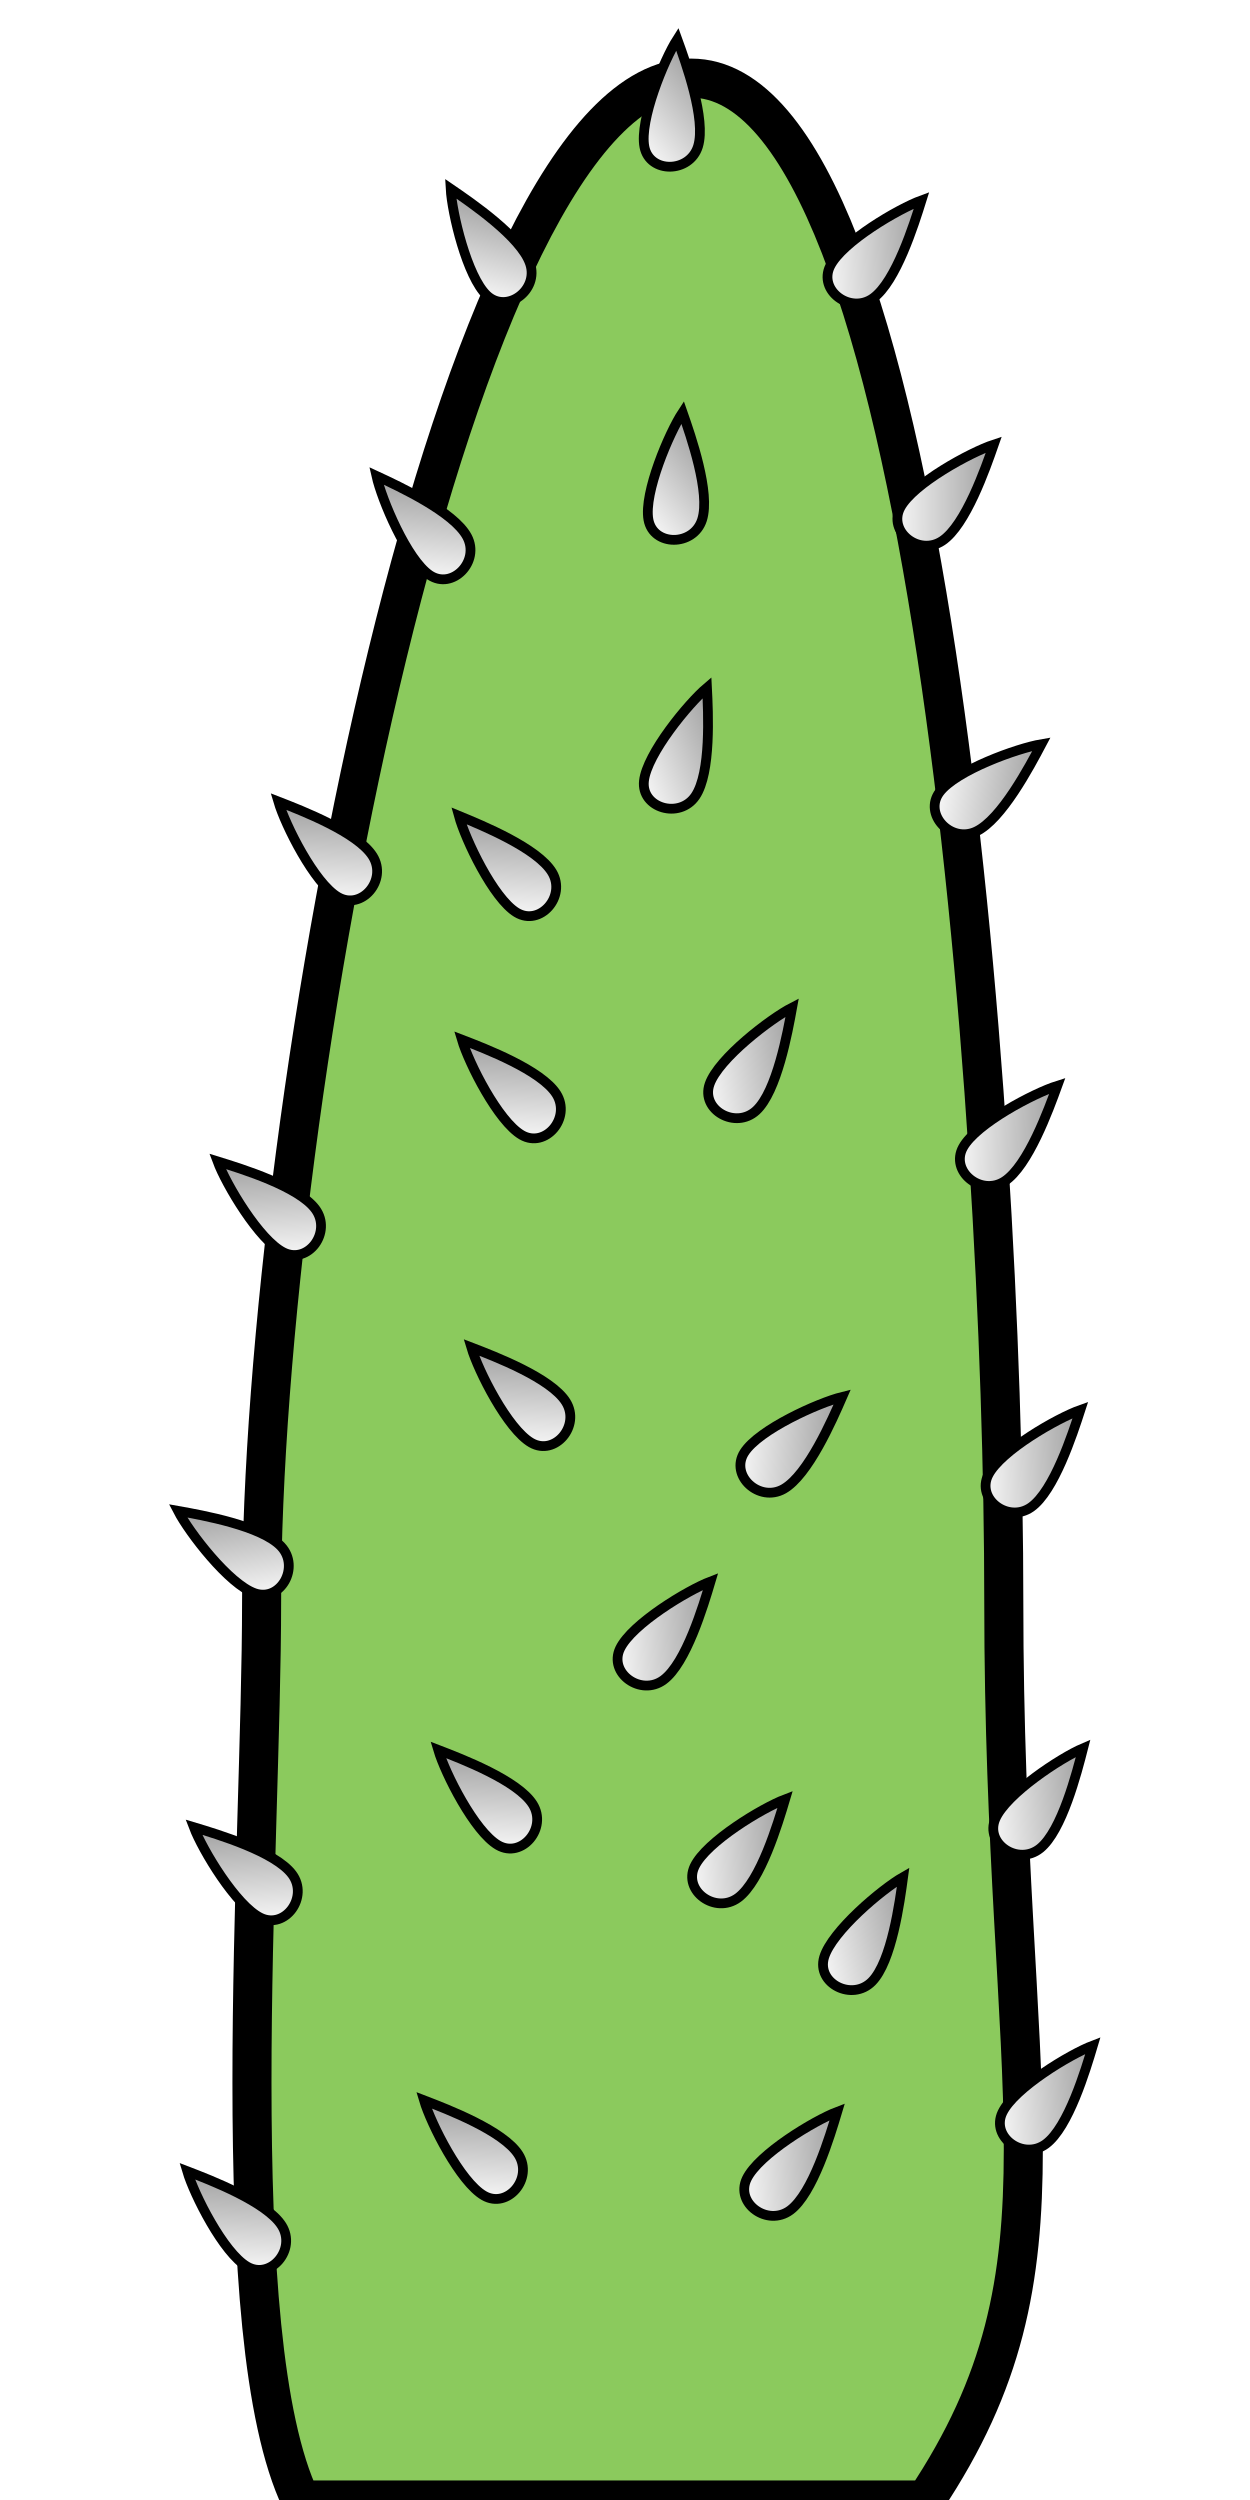
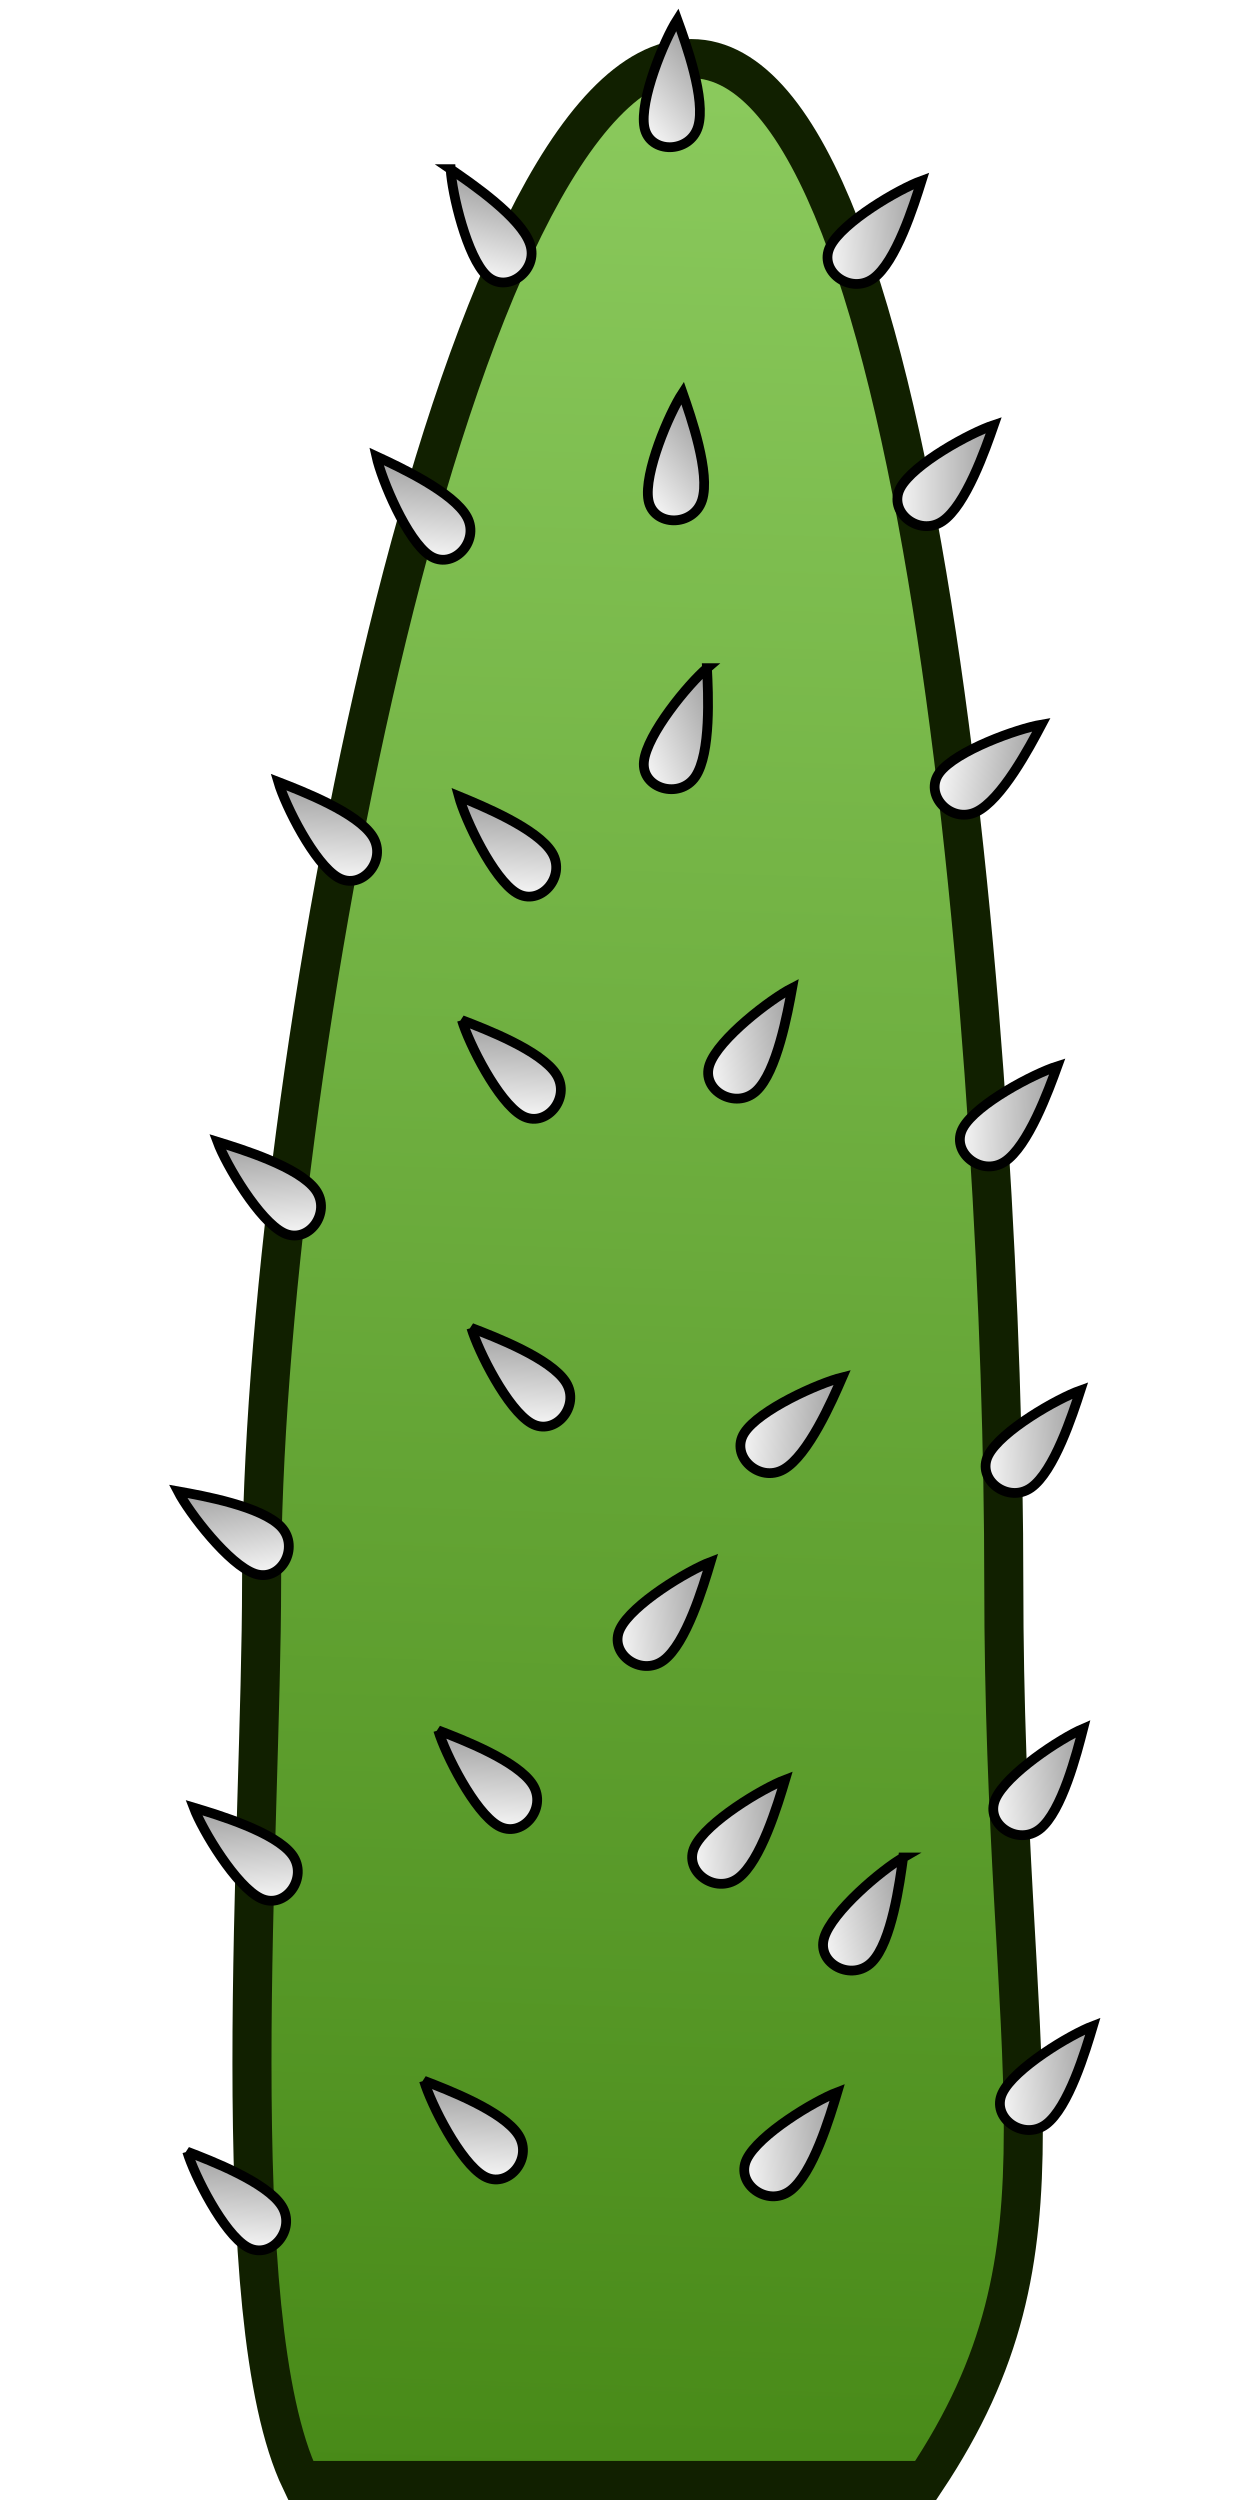
<svg xmlns="http://www.w3.org/2000/svg" xmlns:xlink="http://www.w3.org/1999/xlink" width="32" height="64" id="svg2" version="1.0">
  <defs id="defs4">
+     <linearGradient id="linearGradient4195">
+       <stop style="stop-color:#8bca5d;stop-opacity:1;" offset="0" id="stop4197" />
+       <stop style="stop-color:#488a18;stop-opacity:1" offset="1" id="stop4199" />
+     </linearGradient>
    <linearGradient id="linearGradient6376">
      <stop style="stop-color:white;stop-opacity:1;" offset="0" id="stop6378" />
      <stop style="stop-color:#9a9a9a;stop-opacity:1;" offset="1" id="stop6380" />
    </linearGradient>
    <linearGradient xlink:href="#linearGradient6376" id="linearGradient6382" x1="8.859" y1="22.06" x2="11.117" y2="20.276" gradientUnits="userSpaceOnUse" gradientTransform="translate(-29.87758,-9.625364)" />
-     <linearGradient xlink:href="#linearGradient6376" id="linearGradient11273" gradientUnits="userSpaceOnUse" gradientTransform="matrix(0.696105,-0.71794,0.71794,0.696105,-11.33408,6.026751)" x1="8.859" y1="22.06" x2="11.117" y2="20.276" />
-     <linearGradient xlink:href="#linearGradient6376" id="linearGradient11277" gradientUnits="userSpaceOnUse" gradientTransform="matrix(0.647496,-0.76207,0.76207,0.647496,-14.20408,15.75242)" x1="8.859" y1="22.06" x2="11.117" y2="20.276" />
-     <linearGradient xlink:href="#linearGradient6376" id="linearGradient11281" gradientUnits="userSpaceOnUse" gradientTransform="matrix(0.774962,0.632009,-0.632009,0.774962,31.40285,6.374492)" x1="8.859" y1="22.06" x2="11.117" y2="20.276" />
-     <linearGradient xlink:href="#linearGradient6376" id="linearGradient11285" gradientUnits="userSpaceOnUse" gradientTransform="matrix(0.592749,-0.805387,0.805387,0.592749,-16.04055,26.46409)" x1="8.859" y1="22.06" x2="11.117" y2="20.276" />
-     <linearGradient xlink:href="#linearGradient6376" id="linearGradient11289" gradientUnits="userSpaceOnUse" gradientTransform="matrix(0.79669,0.604389,-0.604389,0.79669,31.2386,14.53389)" x1="8.859" y1="22.06" x2="11.117" y2="20.276" />
-     <linearGradient xlink:href="#linearGradient6376" id="linearGradient11293" gradientUnits="userSpaceOnUse" gradientTransform="matrix(0.490258,-0.871577,0.871577,0.490258,-17.29004,38.06673)" x1="8.859" y1="22.06" x2="11.117" y2="20.276" />
-     <linearGradient xlink:href="#linearGradient6376" id="linearGradient11297" gradientUnits="userSpaceOnUse" gradientTransform="matrix(0.833191,0.552985,-0.552985,0.833191,29.94308,23.01092)" x1="8.859" y1="22.06" x2="11.117" y2="20.276" />
-     <linearGradient xlink:href="#linearGradient6376" id="linearGradient11301" gradientUnits="userSpaceOnUse" gradientTransform="translate(7.295963,-8.783446)" x1="8.859" y1="22.06" x2="11.117" y2="20.276" />
-     <linearGradient xlink:href="#linearGradient6376" id="linearGradient11317" gradientUnits="userSpaceOnUse" gradientTransform="matrix(0.58665,-0.80984,0.80984,0.58665,-16.67236,43.67209)" x1="8.859" y1="22.06" x2="11.117" y2="20.276" />
-     <linearGradient xlink:href="#linearGradient6376" id="linearGradient11321" gradientUnits="userSpaceOnUse" gradientTransform="matrix(0.810752,0.58539,-0.58539,0.810752,21.26034,18.84763)" x1="8.859" y1="22.06" x2="11.117" y2="20.276" />
-     <linearGradient xlink:href="#linearGradient6376" id="linearGradient11357" gradientUnits="userSpaceOnUse" gradientTransform="matrix(0.804863,-0.59346,0.59346,0.804863,-8.13364,-4.695962)" x1="8.859" y1="22.06" x2="11.117" y2="20.276" />
-     <linearGradient xlink:href="#linearGradient6376" id="linearGradient11365" gradientUnits="userSpaceOnUse" gradientTransform="matrix(0.663115,-0.748518,0.748518,0.663115,-9.478821,15.67792)" x1="8.859" y1="22.06" x2="11.117" y2="20.276" />
-     <linearGradient xlink:href="#linearGradient6376" id="linearGradient11369" gradientUnits="userSpaceOnUse" gradientTransform="matrix(0.8026,0.596517,-0.596517,0.8026,26.95963,-16.46651)" x1="8.859" y1="22.06" x2="11.117" y2="20.276" />
-     <linearGradient xlink:href="#linearGradient6376" id="linearGradient11373" gradientUnits="userSpaceOnUse" gradientTransform="matrix(0.783497,0.621395,-0.621395,0.783497,29.48458,-10.09713)" x1="8.859" y1="22.06" x2="11.117" y2="20.276" />
-     <linearGradient xlink:href="#linearGradient6376" id="linearGradient13171" gradientUnits="userSpaceOnUse" gradientTransform="matrix(0.810752,0.58539,-0.58539,0.810752,31.0483,30.72592)" x1="8.859" y1="22.06" x2="11.117" y2="20.276" />
-     <linearGradient xlink:href="#linearGradient6376" id="linearGradient13175" gradientUnits="userSpaceOnUse" gradientTransform="matrix(0.810752,0.58539,-0.58539,0.810752,23.16951,24.42288)" x1="8.859" y1="22.06" x2="11.117" y2="20.276" />
-     <linearGradient xlink:href="#linearGradient6376" id="linearGradient13179" gradientUnits="userSpaceOnUse" gradientTransform="matrix(0.645571,-0.763699,0.763699,0.645571,-16.54903,50.86935)" x1="8.859" y1="22.06" x2="11.117" y2="20.276" />
-     <linearGradient xlink:href="#linearGradient6376" id="linearGradient13183" gradientUnits="userSpaceOnUse" gradientTransform="matrix(0.680641,0.732617,-0.732617,0.680641,34.21104,-3.115835)" x1="8.859" y1="22.06" x2="11.117" y2="20.276" />
-     <linearGradient xlink:href="#linearGradient6376" id="linearGradient13211" gradientUnits="userSpaceOnUse" gradientTransform="matrix(0.645571,-0.763699,0.763699,0.645571,-9.517358,21.90233)" x1="8.859" y1="22.06" x2="11.117" y2="20.276" />
-     <linearGradient xlink:href="#linearGradient6376" id="linearGradient13215" gradientUnits="userSpaceOnUse" gradientTransform="matrix(0.645571,-0.763699,0.763699,0.645571,-9.274934,29.78112)" x1="8.859" y1="22.06" x2="11.117" y2="20.276" />
-     <linearGradient xlink:href="#linearGradient6376" id="linearGradient13219" gradientUnits="userSpaceOnUse" gradientTransform="matrix(0.645571,-0.763699,0.763699,0.645571,-10.12342,40.08415)" x1="8.859" y1="22.06" x2="11.117" y2="20.276" />
-     <linearGradient xlink:href="#linearGradient6376" id="linearGradient13223" gradientUnits="userSpaceOnUse" gradientTransform="matrix(0.645571,-0.763699,0.763699,0.645571,-10.48706,49.05384)" x1="8.859" y1="22.06" x2="11.117" y2="20.276" />
-     <linearGradient xlink:href="#linearGradient6376" id="linearGradient13227" gradientUnits="userSpaceOnUse" gradientTransform="matrix(0.891737,0.452552,-0.452552,0.891737,22.79652,26.19896)" x1="8.859" y1="22.06" x2="11.117" y2="20.276" />
-     <linearGradient xlink:href="#linearGradient6376" id="linearGradient13231" gradientUnits="userSpaceOnUse" gradientTransform="matrix(0.734259,0.678868,-0.678868,0.734259,27.21758,14.64933)" x1="8.859" y1="22.06" x2="11.117" y2="20.276" />
-     <linearGradient xlink:href="#linearGradient6376" id="linearGradient13235" gradientUnits="userSpaceOnUse" gradientTransform="matrix(0.87019,0.492714,-0.492714,0.87019,20.95202,3.94825)" x1="8.859" y1="22.06" x2="11.117" y2="20.276" />
-     <linearGradient xlink:href="#linearGradient6376" id="linearGradient13239" gradientUnits="userSpaceOnUse" gradientTransform="matrix(0.959251,0.282554,-0.282554,0.959251,13.80098,-3.824959)" x1="8.859" y1="22.06" x2="11.117" y2="20.276" />
-     <linearGradient xlink:href="#linearGradient6376" id="linearGradient13243" gradientUnits="userSpaceOnUse" gradientTransform="matrix(0.99993,-1.17816e-2,1.17816e-2,0.99993,6.932905,-18.21663)" x1="8.859" y1="22.06" x2="11.117" y2="20.276" />
-     <linearGradient xlink:href="#linearGradient6376" id="linearGradient13247" gradientUnits="userSpaceOnUse" gradientTransform="matrix(0.810752,0.58539,-0.58539,0.810752,24.50285,32.42288)" x1="8.859" y1="22.06" x2="11.117" y2="20.276" />
+     <linearGradient xlink:href="#linearGradient6376" id="linearGradient11273" gradientUnits="userSpaceOnUse" gradientTransform="matrix(0.696105,-0.71794,0.71794,0.696105,-11.33408,5.526751)" x1="8.859" y1="22.06" x2="11.117" y2="20.276" />
+     <linearGradient xlink:href="#linearGradient6376" id="linearGradient11277" gradientUnits="userSpaceOnUse" gradientTransform="matrix(0.647496,-0.76207,0.76207,0.647496,-14.20408,15.25242)" x1="8.859" y1="22.06" x2="11.117" y2="20.276" />
+     <linearGradient xlink:href="#linearGradient6376" id="linearGradient11281" gradientUnits="userSpaceOnUse" gradientTransform="matrix(0.774962,0.632009,-0.632009,0.774962,31.40285,5.874492)" x1="8.859" y1="22.06" x2="11.117" y2="20.276" />
+     <linearGradient xlink:href="#linearGradient6376" id="linearGradient11285" gradientUnits="userSpaceOnUse" gradientTransform="matrix(0.592749,-0.805387,0.805387,0.592749,-16.04055,25.96409)" x1="8.859" y1="22.06" x2="11.117" y2="20.276" />
+     <linearGradient xlink:href="#linearGradient6376" id="linearGradient11289" gradientUnits="userSpaceOnUse" gradientTransform="matrix(0.79669,0.604389,-0.604389,0.79669,31.2386,14.03389)" x1="8.859" y1="22.06" x2="11.117" y2="20.276" />
+     <linearGradient xlink:href="#linearGradient6376" id="linearGradient11293" gradientUnits="userSpaceOnUse" gradientTransform="matrix(0.490258,-0.871577,0.871577,0.490258,-17.29004,37.56673)" x1="8.859" y1="22.06" x2="11.117" y2="20.276" />
+     <linearGradient xlink:href="#linearGradient6376" id="linearGradient11297" gradientUnits="userSpaceOnUse" gradientTransform="matrix(0.833191,0.552985,-0.552985,0.833191,29.94308,22.51092)" x1="8.859" y1="22.06" x2="11.117" y2="20.276" />
+     <linearGradient xlink:href="#linearGradient6376" id="linearGradient11301" gradientUnits="userSpaceOnUse" gradientTransform="translate(7.295963,-9.283446)" x1="8.859" y1="22.06" x2="11.117" y2="20.276" />
+     <linearGradient xlink:href="#linearGradient6376" id="linearGradient11317" gradientUnits="userSpaceOnUse" gradientTransform="matrix(0.58665,-0.80984,0.80984,0.58665,-16.67236,43.17209)" x1="8.859" y1="22.06" x2="11.117" y2="20.276" />
+     <linearGradient xlink:href="#linearGradient6376" id="linearGradient11321" gradientUnits="userSpaceOnUse" gradientTransform="matrix(0.810752,0.58539,-0.58539,0.810752,21.26034,18.34763)" x1="8.859" y1="22.06" x2="11.117" y2="20.276" />
+     <linearGradient xlink:href="#linearGradient6376" id="linearGradient11357" gradientUnits="userSpaceOnUse" gradientTransform="matrix(0.804863,-0.59346,0.59346,0.804863,-8.13364,-5.195962)" x1="8.859" y1="22.06" x2="11.117" y2="20.276" />
+     <linearGradient xlink:href="#linearGradient6376" id="linearGradient11365" gradientUnits="userSpaceOnUse" gradientTransform="matrix(0.663115,-0.748518,0.748518,0.663115,-9.478821,15.17792)" x1="8.859" y1="22.06" x2="11.117" y2="20.276" />
+     <linearGradient xlink:href="#linearGradient6376" id="linearGradient11369" gradientUnits="userSpaceOnUse" gradientTransform="matrix(0.8026,0.596517,-0.596517,0.8026,26.95963,-16.96651)" x1="8.859" y1="22.06" x2="11.117" y2="20.276" />
+     <linearGradient xlink:href="#linearGradient6376" id="linearGradient11373" gradientUnits="userSpaceOnUse" gradientTransform="matrix(0.783497,0.621395,-0.621395,0.783497,29.48458,-10.59713)" x1="8.859" y1="22.06" x2="11.117" y2="20.276" />
+     <linearGradient xlink:href="#linearGradient6376" id="linearGradient13171" gradientUnits="userSpaceOnUse" gradientTransform="matrix(0.810752,0.58539,-0.58539,0.810752,31.0483,30.22592)" x1="8.859" y1="22.06" x2="11.117" y2="20.276" />
+     <linearGradient xlink:href="#linearGradient6376" id="linearGradient13175" gradientUnits="userSpaceOnUse" gradientTransform="matrix(0.810752,0.58539,-0.58539,0.810752,23.16951,23.92288)" x1="8.859" y1="22.06" x2="11.117" y2="20.276" />
+     <linearGradient xlink:href="#linearGradient6376" id="linearGradient13179" gradientUnits="userSpaceOnUse" gradientTransform="matrix(0.645571,-0.763699,0.763699,0.645571,-16.54903,50.36935)" x1="8.859" y1="22.06" x2="11.117" y2="20.276" />
+     <linearGradient xlink:href="#linearGradient6376" id="linearGradient13183" gradientUnits="userSpaceOnUse" gradientTransform="matrix(0.680641,0.732617,-0.732617,0.680641,34.21104,-3.615835)" x1="8.859" y1="22.06" x2="11.117" y2="20.276" />
+     <linearGradient xlink:href="#linearGradient6376" id="linearGradient13211" gradientUnits="userSpaceOnUse" gradientTransform="matrix(0.645571,-0.763699,0.763699,0.645571,-9.517358,21.40233)" x1="8.859" y1="22.06" x2="11.117" y2="20.276" />
+     <linearGradient xlink:href="#linearGradient6376" id="linearGradient13215" gradientUnits="userSpaceOnUse" gradientTransform="matrix(0.645571,-0.763699,0.763699,0.645571,-9.274934,29.28112)" x1="8.859" y1="22.06" x2="11.117" y2="20.276" />
+     <linearGradient xlink:href="#linearGradient6376" id="linearGradient13219" gradientUnits="userSpaceOnUse" gradientTransform="matrix(0.645571,-0.763699,0.763699,0.645571,-10.12342,39.58415)" x1="8.859" y1="22.06" x2="11.117" y2="20.276" />
+     <linearGradient xlink:href="#linearGradient6376" id="linearGradient13223" gradientUnits="userSpaceOnUse" gradientTransform="matrix(0.645571,-0.763699,0.763699,0.645571,-10.48706,48.55384)" x1="8.859" y1="22.06" x2="11.117" y2="20.276" />
+     <linearGradient xlink:href="#linearGradient6376" id="linearGradient13227" gradientUnits="userSpaceOnUse" gradientTransform="matrix(0.891737,0.452552,-0.452552,0.891737,22.79652,25.69896)" x1="8.859" y1="22.06" x2="11.117" y2="20.276" />
+     <linearGradient xlink:href="#linearGradient6376" id="linearGradient13231" gradientUnits="userSpaceOnUse" gradientTransform="matrix(0.734259,0.678868,-0.678868,0.734259,27.21758,14.14933)" x1="8.859" y1="22.06" x2="11.117" y2="20.276" />
+     <linearGradient xlink:href="#linearGradient6376" id="linearGradient13235" gradientUnits="userSpaceOnUse" gradientTransform="matrix(0.87019,0.492714,-0.492714,0.87019,20.95202,3.44825)" x1="8.859" y1="22.06" x2="11.117" y2="20.276" />
+     <linearGradient xlink:href="#linearGradient6376" id="linearGradient13239" gradientUnits="userSpaceOnUse" gradientTransform="matrix(0.959251,0.282554,-0.282554,0.959251,13.80098,-4.324959)" x1="8.859" y1="22.06" x2="11.117" y2="20.276" />
+     <linearGradient xlink:href="#linearGradient6376" id="linearGradient13243" gradientUnits="userSpaceOnUse" gradientTransform="matrix(0.99993,-0.0117816,0.0117816,0.99993,6.932905,-18.71663)" x1="8.859" y1="22.06" x2="11.117" y2="20.276" />
+     <linearGradient xlink:href="#linearGradient6376" id="linearGradient13247" gradientUnits="userSpaceOnUse" gradientTransform="matrix(0.810752,0.58539,-0.58539,0.810752,24.50285,31.92288)" x1="8.859" y1="22.06" x2="11.117" y2="20.276" />
+     <linearGradient xlink:href="#linearGradient4195" id="linearGradient4201" x1="18" y1="2" x2="16" y2="64" gradientUnits="userSpaceOnUse" gradientTransform="translate(0,-0.5)" />
  </defs>
  <g id="layer1">
-     <path style="color:black;fill:#8bca5d;fill-opacity:1;fill-rule:evenodd;stroke:black;stroke-width:1;stroke-linecap:butt;stroke-linejoin:miter;marker:none;marker-start:none;marker-mid:none;marker-end:none;stroke-miterlimit:4;stroke-dasharray:none;stroke-dashoffset:0;stroke-opacity:1;visibility:visible;display:inline;overflow:visible" d="M 25.697,41 C 25.697,53.696 27.697,58 23.697,64 C 19.697,64 13.697,64 7.697,64 C 5.706,59.837 6.697,47.348 6.697,41 C 6.697,28.304 11.625,2 17.697,2 C 23.769,2 25.697,28.304 25.697,41 z " id="path1918" />
    <path style="color:black;fill:url(#linearGradient6382);fill-opacity:1;fill-rule:evenodd;stroke:black;stroke-width:0.25;stroke-linecap:butt;stroke-linejoin:miter;marker:none;marker-start:none;marker-mid:none;marker-end:none;stroke-miterlimit:4;stroke-dasharray:none;stroke-dashoffset:0;stroke-opacity:1;visibility:visible;display:inline;overflow:visible" d="M -19.7,9.716 C -19.487,10.325 -18.982,11.776 -19.2,12.463 C -19.419,13.15 -20.449,13.15 -20.573,12.463 C -20.698,11.776 -20.043,10.238 -19.7,9.716 z " id="rect3717" />
-     <path id="use6392" d="M 25.441,11.381 C 25.229,11.99 24.722,13.442 24.124,13.844 C 23.526,14.247 22.72,13.607 23.049,12.991 C 23.378,12.375 24.847,11.577 25.441,11.381 z " style="color:black;fill:url(#linearGradient11373);fill-opacity:1;fill-rule:evenodd;stroke:black;stroke-width:0.25;stroke-linecap:butt;stroke-linejoin:miter;marker:none;marker-start:none;marker-mid:none;marker-end:none;stroke-miterlimit:4;stroke-dasharray:none;stroke-dashoffset:0;stroke-opacity:1;visibility:visible;display:inline;overflow:visible" />
-     <path id="use6394" d="M 23.591,5.128 C 23.399,5.744 22.938,7.21 22.353,7.631 C 21.768,8.052 20.941,7.438 21.251,6.812 C 21.56,6.186 23.004,5.342 23.591,5.128 z " style="color:black;fill:url(#linearGradient11369);fill-opacity:1;fill-rule:evenodd;stroke:black;stroke-width:0.25;stroke-linecap:butt;stroke-linejoin:miter;marker:none;marker-start:none;marker-mid:none;marker-end:none;stroke-miterlimit:4;stroke-dasharray:none;stroke-dashoffset:0;stroke-opacity:1;visibility:visible;display:inline;overflow:visible" />
-     <path id="use6396" d="M 11.747,20.885 C 12.344,21.13 13.766,21.714 14.135,22.333 C 14.504,22.952 13.822,23.723 13.225,23.361 C 12.628,22.999 11.911,21.488 11.747,20.885 z " style="color:black;fill:url(#linearGradient11365);fill-opacity:1;fill-rule:evenodd;stroke:black;stroke-width:0.25;stroke-linecap:butt;stroke-linejoin:miter;marker:none;marker-start:none;marker-mid:none;marker-end:none;stroke-miterlimit:4;stroke-dasharray:none;stroke-dashoffset:0;stroke-opacity:1;visibility:visible;display:inline;overflow:visible" />
-     <path id="use6400" d="M 11.536,4.831 C 12.069,5.195 13.337,6.063 13.569,6.746 C 13.801,7.428 12.972,8.04 12.464,7.561 C 11.956,7.082 11.57,5.455 11.536,4.831 z " style="color:black;fill:url(#linearGradient11357);fill-opacity:1;fill-rule:evenodd;stroke:black;stroke-width:0.25;stroke-linecap:butt;stroke-linejoin:miter;marker:none;marker-start:none;marker-mid:none;marker-end:none;stroke-miterlimit:4;stroke-dasharray:none;stroke-dashoffset:0;stroke-opacity:1;visibility:visible;display:inline;overflow:visible" />
-     <path id="use11245" d="M 18.19,40.486 C 18.006,41.105 17.566,42.577 16.986,43.006 C 16.407,43.435 15.572,42.833 15.873,42.203 C 16.174,41.573 17.606,40.709 18.19,40.486 z " style="color:black;fill:url(#linearGradient11321);fill-opacity:1;fill-rule:evenodd;stroke:black;stroke-width:0.25;stroke-linecap:butt;stroke-linejoin:miter;marker:none;marker-start:none;marker-mid:none;marker-end:none;stroke-miterlimit:4;stroke-dasharray:none;stroke-dashoffset:0;stroke-opacity:1;visibility:visible;display:inline;overflow:visible" />
-     <path id="use11247" d="M 4.962,46.776 C 5.58,46.961 7.052,47.404 7.48,47.984 C 7.908,48.563 7.304,49.397 6.674,49.096 C 6.045,48.794 5.183,47.36 4.962,46.776 z " style="color:black;fill:url(#linearGradient11317);fill-opacity:1;fill-rule:evenodd;stroke:black;stroke-width:0.25;stroke-linecap:butt;stroke-linejoin:miter;marker:none;marker-start:none;marker-mid:none;marker-end:none;stroke-miterlimit:4;stroke-dasharray:none;stroke-dashoffset:0;stroke-opacity:1;visibility:visible;display:inline;overflow:visible" />
-     <path id="use11255" d="M 17.474,10.558 C 17.687,11.167 18.192,12.618 17.973,13.305 C 17.755,13.992 16.725,13.992 16.6,13.305 C 16.475,12.618 17.131,11.08 17.474,10.558 z " style="color:black;fill:url(#linearGradient11301);fill-opacity:1;fill-rule:evenodd;stroke:black;stroke-width:0.25;stroke-linecap:butt;stroke-linejoin:miter;marker:none;marker-start:none;marker-mid:none;marker-end:none;stroke-miterlimit:4;stroke-dasharray:none;stroke-dashoffset:0;stroke-opacity:1;visibility:visible;display:inline;overflow:visible" />
-     <path id="use11257" d="M 27.728,44.754 C 27.568,45.379 27.186,46.868 26.625,47.319 C 26.063,47.771 25.205,47.201 25.481,46.56 C 25.756,45.919 27.153,44.999 27.728,44.754 z " style="color:black;fill:url(#linearGradient11297);fill-opacity:1;fill-rule:evenodd;stroke:black;stroke-width:0.25;stroke-linecap:butt;stroke-linejoin:miter;marker:none;marker-start:none;marker-mid:none;marker-end:none;stroke-miterlimit:4;stroke-dasharray:none;stroke-dashoffset:0;stroke-opacity:1;visibility:visible;display:inline;overflow:visible" />
-     <path id="use11259" d="M 4.557,38.678 C 5.192,38.791 6.705,39.063 7.197,39.59 C 7.688,40.117 7.183,41.015 6.523,40.787 C 5.863,40.559 4.844,39.233 4.557,38.678 z " style="color:black;fill:url(#linearGradient11293);fill-opacity:1;fill-rule:evenodd;stroke:black;stroke-width:0.25;stroke-linecap:butt;stroke-linejoin:miter;marker:none;marker-start:none;marker-mid:none;marker-end:none;stroke-miterlimit:4;stroke-dasharray:none;stroke-dashoffset:0;stroke-opacity:1;visibility:visible;display:inline;overflow:visible" />
-     <path id="use11261" d="M 27.658,36.094 C 27.459,36.708 26.984,38.17 26.395,38.585 C 25.806,39 24.985,38.378 25.301,37.755 C 25.617,37.132 27.069,36.303 27.658,36.094 z " style="color:black;fill:url(#linearGradient11289);fill-opacity:1;fill-rule:evenodd;stroke:black;stroke-width:0.25;stroke-linecap:butt;stroke-linejoin:miter;marker:none;marker-start:none;marker-mid:none;marker-end:none;stroke-miterlimit:4;stroke-dasharray:none;stroke-dashoffset:0;stroke-opacity:1;visibility:visible;display:inline;overflow:visible" />
-     <path id="use11263" d="M 5.569,29.731 C 6.186,29.921 7.655,30.375 8.078,30.958 C 8.502,31.541 7.892,32.37 7.264,32.064 C 6.637,31.757 5.786,30.317 5.569,29.731 z " style="color:black;fill:url(#linearGradient11285);fill-opacity:1;fill-rule:evenodd;stroke:black;stroke-width:0.25;stroke-linecap:butt;stroke-linejoin:miter;marker:none;marker-start:none;marker-mid:none;marker-end:none;stroke-miterlimit:4;stroke-dasharray:none;stroke-dashoffset:0;stroke-opacity:1;visibility:visible;display:inline;overflow:visible" />
-     <path id="use11265" d="M 27.067,27.796 C 26.847,28.402 26.321,29.846 25.717,30.24 C 25.114,30.635 24.316,29.984 24.653,29.373 C 24.99,28.761 26.471,27.983 27.067,27.796 z " style="color:black;fill:url(#linearGradient11281);fill-opacity:1;fill-rule:evenodd;stroke:black;stroke-width:0.25;stroke-linecap:butt;stroke-linejoin:miter;marker:none;marker-start:none;marker-mid:none;marker-end:none;stroke-miterlimit:4;stroke-dasharray:none;stroke-dashoffset:0;stroke-opacity:1;visibility:visible;display:inline;overflow:visible" />
-     <path id="use11267" d="M 7.125,20.519 C 7.727,20.752 9.16,21.307 9.542,21.918 C 9.925,22.529 9.258,23.314 8.653,22.964 C 8.049,22.615 7.301,21.119 7.125,20.519 z " style="color:black;fill:url(#linearGradient11277);fill-opacity:1;fill-rule:evenodd;stroke:black;stroke-width:0.25;stroke-linecap:butt;stroke-linejoin:miter;marker:none;marker-start:none;marker-mid:none;marker-end:none;stroke-miterlimit:4;stroke-dasharray:none;stroke-dashoffset:0;stroke-opacity:1;visibility:visible;display:inline;overflow:visible" />
-     <path id="use11269" d="M 9.636,12.183 C 10.222,12.454 11.616,13.102 11.957,13.737 C 12.298,14.372 11.581,15.112 11.001,14.723 C 10.421,14.334 9.772,12.793 9.636,12.183 z " style="color:black;fill:url(#linearGradient11273);fill-opacity:1;fill-rule:evenodd;stroke:black;stroke-width:0.25;stroke-linecap:butt;stroke-linejoin:miter;marker:none;marker-start:none;marker-mid:none;marker-end:none;stroke-miterlimit:4;stroke-dasharray:none;stroke-dashoffset:0;stroke-opacity:1;visibility:visible;display:inline;overflow:visible" />
-     <path id="path13169" d="M 27.978,52.365 C 27.794,52.983 27.354,54.456 26.774,54.885 C 26.195,55.314 25.36,54.711 25.661,54.081 C 25.962,53.451 27.394,52.587 27.978,52.365 z " style="color:black;fill:url(#linearGradient13171);fill-opacity:1;fill-rule:evenodd;stroke:black;stroke-width:0.25;stroke-linecap:butt;stroke-linejoin:miter;marker:none;marker-start:none;marker-mid:none;marker-end:none;stroke-miterlimit:4;stroke-dasharray:none;stroke-dashoffset:0;stroke-opacity:1;visibility:visible;display:inline;overflow:visible" />
-     <path id="path13173" d="M 20.099,46.062 C 19.915,46.68 19.475,48.153 18.896,48.582 C 18.316,49.011 17.481,48.408 17.782,47.778 C 18.083,47.148 19.515,46.284 20.099,46.062 z " style="color:black;fill:url(#linearGradient13175);fill-opacity:1;fill-rule:evenodd;stroke:black;stroke-width:0.25;stroke-linecap:butt;stroke-linejoin:miter;marker:none;marker-start:none;marker-mid:none;marker-end:none;stroke-miterlimit:4;stroke-dasharray:none;stroke-dashoffset:0;stroke-opacity:1;visibility:visible;display:inline;overflow:visible" />
-     <path id="path13177" d="M 4.792,55.582 C 5.395,55.813 6.829,56.365 7.213,56.975 C 7.597,57.585 6.932,58.372 6.327,58.024 C 5.721,57.675 4.969,56.182 4.792,55.582 z " style="color:black;fill:url(#linearGradient13179);fill-opacity:1;fill-rule:evenodd;stroke:black;stroke-width:0.25;stroke-linecap:butt;stroke-linejoin:miter;marker:none;marker-start:none;marker-mid:none;marker-end:none;stroke-miterlimit:4;stroke-dasharray:none;stroke-dashoffset:0;stroke-opacity:1;visibility:visible;display:inline;overflow:visible" />
-     <path id="path13181" d="M 26.661,19.05 C 26.359,19.621 25.64,20.979 24.988,21.286 C 24.336,21.594 23.635,20.839 24.053,20.28 C 24.471,19.721 26.045,19.154 26.661,19.05 z " style="color:black;fill:url(#linearGradient13183);fill-opacity:1;fill-rule:evenodd;stroke:black;stroke-width:0.25;stroke-linecap:butt;stroke-linejoin:miter;marker:none;marker-start:none;marker-mid:none;marker-end:none;stroke-miterlimit:4;stroke-dasharray:none;stroke-dashoffset:0;stroke-opacity:1;visibility:visible;display:inline;overflow:visible" />
-     <path id="path13209" d="M 11.824,26.615 C 12.426,26.846 13.861,27.398 14.245,28.008 C 14.628,28.618 13.963,29.405 13.358,29.057 C 12.753,28.708 12.001,27.215 11.824,26.615 z " style="color:black;fill:url(#linearGradient13211);fill-opacity:1;fill-rule:evenodd;stroke:black;stroke-width:0.25;stroke-linecap:butt;stroke-linejoin:miter;marker:none;marker-start:none;marker-mid:none;marker-end:none;stroke-miterlimit:4;stroke-dasharray:none;stroke-dashoffset:0;stroke-opacity:1;visibility:visible;display:inline;overflow:visible" />
-     <path id="path13213" d="M 12.066,34.494 C 12.669,34.725 14.104,35.276 14.487,35.887 C 14.871,36.497 14.206,37.283 13.601,36.935 C 12.995,36.587 12.243,35.093 12.066,34.494 z " style="color:black;fill:url(#linearGradient13215);fill-opacity:1;fill-rule:evenodd;stroke:black;stroke-width:0.25;stroke-linecap:butt;stroke-linejoin:miter;marker:none;marker-start:none;marker-mid:none;marker-end:none;stroke-miterlimit:4;stroke-dasharray:none;stroke-dashoffset:0;stroke-opacity:1;visibility:visible;display:inline;overflow:visible" />
-     <path id="path13217" d="M 11.218,44.797 C 11.82,45.028 13.255,45.579 13.639,46.19 C 14.022,46.8 13.357,47.587 12.752,47.238 C 12.147,46.89 11.395,45.396 11.218,44.797 z " style="color:black;fill:url(#linearGradient13219);fill-opacity:1;fill-rule:evenodd;stroke:black;stroke-width:0.25;stroke-linecap:butt;stroke-linejoin:miter;marker:none;marker-start:none;marker-mid:none;marker-end:none;stroke-miterlimit:4;stroke-dasharray:none;stroke-dashoffset:0;stroke-opacity:1;visibility:visible;display:inline;overflow:visible" />
-     <path id="path13221" d="M 10.854,53.767 C 11.457,53.998 12.891,54.549 13.275,55.159 C 13.659,55.77 12.994,56.556 12.389,56.208 C 11.783,55.86 11.031,54.366 10.854,53.767 z " style="color:black;fill:url(#linearGradient13223);fill-opacity:1;fill-rule:evenodd;stroke:black;stroke-width:0.25;stroke-linecap:butt;stroke-linejoin:miter;marker:none;marker-start:none;marker-mid:none;marker-end:none;stroke-miterlimit:4;stroke-dasharray:none;stroke-dashoffset:0;stroke-opacity:1;visibility:visible;display:inline;overflow:visible" />
-     <path id="path13225" d="M 23.12,48.052 C 23.034,48.692 22.827,50.215 22.322,50.728 C 21.816,51.242 20.898,50.776 21.097,50.107 C 21.297,49.438 22.577,48.362 23.12,48.052 z " style="color:black;fill:url(#linearGradient13227);fill-opacity:1;fill-rule:evenodd;stroke:black;stroke-width:0.25;stroke-linecap:butt;stroke-linejoin:miter;marker:none;marker-start:none;marker-mid:none;marker-end:none;stroke-miterlimit:4;stroke-dasharray:none;stroke-dashoffset:0;stroke-opacity:1;visibility:visible;display:inline;overflow:visible" />
-     <path id="path13229" d="M 21.561,35.76 C 21.303,36.352 20.689,37.76 20.062,38.117 C 19.435,38.473 18.679,37.774 19.054,37.184 C 19.429,36.595 20.954,35.91 21.561,35.76 z " style="color:black;fill:url(#linearGradient13231);fill-opacity:1;fill-rule:evenodd;stroke:black;stroke-width:0.25;stroke-linecap:butt;stroke-linejoin:miter;marker:none;marker-start:none;marker-mid:none;marker-end:none;stroke-miterlimit:4;stroke-dasharray:none;stroke-dashoffset:0;stroke-opacity:1;visibility:visible;display:inline;overflow:visible" />
-     <path id="path13233" d="M 20.279,25.793 C 20.164,26.428 19.888,27.94 19.36,28.43 C 18.831,28.921 17.935,28.413 18.165,27.754 C 18.395,27.095 19.723,26.079 20.279,25.793 z " style="color:black;fill:url(#linearGradient13235);fill-opacity:1;fill-rule:evenodd;stroke:black;stroke-width:0.25;stroke-linecap:butt;stroke-linejoin:miter;marker:none;marker-start:none;marker-mid:none;marker-end:none;stroke-miterlimit:4;stroke-dasharray:none;stroke-dashoffset:0;stroke-opacity:1;visibility:visible;display:inline;overflow:visible" />
-     <path id="path13237" d="M 18.099,17.604 C 18.131,18.248 18.206,19.783 17.802,20.38 C 17.398,20.978 16.41,20.687 16.485,19.993 C 16.559,19.298 17.622,18.008 18.099,17.604 z " style="color:black;fill:url(#linearGradient13239);fill-opacity:1;fill-rule:evenodd;stroke:black;stroke-width:0.25;stroke-linecap:butt;stroke-linejoin:miter;marker:none;marker-start:none;marker-mid:none;marker-end:none;stroke-miterlimit:4;stroke-dasharray:none;stroke-dashoffset:0;stroke-opacity:1;visibility:visible;display:inline;overflow:visible" />
-     <path id="path13241" d="M 17.338,1.003 C 17.558,1.61 18.08,3.055 17.87,3.745 C 17.659,4.434 16.63,4.446 16.497,3.761 C 16.364,3.075 17.001,1.529 17.338,1.003 z " style="color:black;fill:url(#linearGradient13243);fill-opacity:1;fill-rule:evenodd;stroke:black;stroke-width:0.25;stroke-linecap:butt;stroke-linejoin:miter;marker:none;marker-start:none;marker-mid:none;marker-end:none;stroke-miterlimit:4;stroke-dasharray:none;stroke-dashoffset:0;stroke-opacity:1;visibility:visible;display:inline;overflow:visible" />
-     <path id="path13245" d="M 21.433,54.062 C 21.248,54.68 20.808,56.153 20.229,56.582 C 19.65,57.011 18.815,56.408 19.116,55.778 C 19.417,55.148 20.849,54.284 21.433,54.062 z " style="color:black;fill:url(#linearGradient13247);fill-opacity:1;fill-rule:evenodd;stroke:black;stroke-width:0.25;stroke-linecap:butt;stroke-linejoin:miter;marker:none;marker-start:none;marker-mid:none;marker-end:none;stroke-miterlimit:4;stroke-dasharray:none;stroke-dashoffset:0;stroke-opacity:1;visibility:visible;display:inline;overflow:visible" />
+     <path style="color:#000000;display:inline;overflow:visible;visibility:visible;fill:url(#linearGradient4201);fill-opacity:1;fill-rule:evenodd;stroke:#112000;stroke-width:1;stroke-linecap:butt;stroke-linejoin:miter;stroke-miterlimit:4;stroke-dasharray:none;stroke-dashoffset:0;stroke-opacity:1;marker:none;marker-start:none;marker-mid:none;marker-end:none" d="m 25.697,40.5 c 0,12.696 2,17 -2,23 -4,0 -10,0 -16,0 -1.991,-4.163 -1,-16.652 -1,-23 0,-12.696 4.928,-39 11,-39 6.072,0 8,26.304 8,39 z" id="path1918" />
+     <path id="use6392" d="m 25.441,10.881 c -0.212,0.61 -0.718,2.061 -1.316,2.463 -0.598,0.402 -1.405,-0.237 -1.076,-0.853 0.329,-0.616 1.799,-1.414 2.392,-1.61 z" style="color:#000000;display:inline;overflow:visible;visibility:visible;fill:url(#linearGradient11373);fill-opacity:1;fill-rule:evenodd;stroke:#000000;stroke-width:0.25;stroke-linecap:butt;stroke-linejoin:miter;stroke-miterlimit:4;stroke-dasharray:none;stroke-dashoffset:0;stroke-opacity:1;marker:none;marker-start:none;marker-mid:none;marker-end:none" />
+     <path id="use6394" d="m 23.591,4.628 c -0.193,0.616 -0.653,2.082 -1.238,2.503 C 21.768,7.552 20.941,6.938 21.251,6.312 21.56,5.686 23.004,4.842 23.591,4.628 Z" style="color:#000000;display:inline;overflow:visible;visibility:visible;fill:url(#linearGradient11369);fill-opacity:1;fill-rule:evenodd;stroke:#000000;stroke-width:0.25;stroke-linecap:butt;stroke-linejoin:miter;stroke-miterlimit:4;stroke-dasharray:none;stroke-dashoffset:0;stroke-opacity:1;marker:none;marker-start:none;marker-mid:none;marker-end:none" />
+     <path id="use6396" d="m 11.747,20.385 c 0.597,0.245 2.018,0.829 2.388,1.448 0.369,0.619 -0.314,1.39 -0.911,1.028 -0.597,-0.362 -1.314,-1.873 -1.477,-2.476 z" style="color:#000000;display:inline;overflow:visible;visibility:visible;fill:url(#linearGradient11365);fill-opacity:1;fill-rule:evenodd;stroke:#000000;stroke-width:0.25;stroke-linecap:butt;stroke-linejoin:miter;stroke-miterlimit:4;stroke-dasharray:none;stroke-dashoffset:0;stroke-opacity:1;marker:none;marker-start:none;marker-mid:none;marker-end:none" />
+     <path id="use6400" d="m 11.536,4.331 c 0.533,0.364 1.801,1.233 2.033,1.915 0.232,0.683 -0.597,1.294 -1.105,0.815 -0.508,-0.479 -0.894,-2.106 -0.927,-2.73 z" style="color:#000000;display:inline;overflow:visible;visibility:visible;fill:url(#linearGradient11357);fill-opacity:1;fill-rule:evenodd;stroke:#000000;stroke-width:0.25;stroke-linecap:butt;stroke-linejoin:miter;stroke-miterlimit:4;stroke-dasharray:none;stroke-dashoffset:0;stroke-opacity:1;marker:none;marker-start:none;marker-mid:none;marker-end:none" />
+     <path id="use11245" d="m 18.19,39.986 c -0.184,0.618 -0.624,2.091 -1.204,2.52 -0.579,0.429 -1.414,-0.174 -1.113,-0.804 0.301,-0.63 1.733,-1.494 2.317,-1.716 z" style="color:#000000;display:inline;overflow:visible;visibility:visible;fill:url(#linearGradient11321);fill-opacity:1;fill-rule:evenodd;stroke:#000000;stroke-width:0.25;stroke-linecap:butt;stroke-linejoin:miter;stroke-miterlimit:4;stroke-dasharray:none;stroke-dashoffset:0;stroke-opacity:1;marker:none;marker-start:none;marker-mid:none;marker-end:none" />
+     <path id="use11247" d="m 4.962,46.276 c 0.618,0.185 2.09,0.628 2.518,1.208 0.428,0.58 -0.176,1.414 -0.806,1.112 C 6.045,48.294 5.183,46.86 4.962,46.276 Z" style="color:#000000;display:inline;overflow:visible;visibility:visible;fill:url(#linearGradient11317);fill-opacity:1;fill-rule:evenodd;stroke:#000000;stroke-width:0.25;stroke-linecap:butt;stroke-linejoin:miter;stroke-miterlimit:4;stroke-dasharray:none;stroke-dashoffset:0;stroke-opacity:1;marker:none;marker-start:none;marker-mid:none;marker-end:none" />
+     <path id="use11255" d="m 17.474,10.058 c 0.213,0.609 0.718,2.061 0.499,2.748 -0.218,0.687 -1.248,0.687 -1.373,0 -0.125,-0.687 0.531,-2.226 0.874,-2.748 z" style="color:#000000;display:inline;overflow:visible;visibility:visible;fill:url(#linearGradient11301);fill-opacity:1;fill-rule:evenodd;stroke:#000000;stroke-width:0.25;stroke-linecap:butt;stroke-linejoin:miter;stroke-miterlimit:4;stroke-dasharray:none;stroke-dashoffset:0;stroke-opacity:1;marker:none;marker-start:none;marker-mid:none;marker-end:none" />
+     <path id="use11257" d="m 27.728,44.254 c -0.16,0.625 -0.542,2.114 -1.103,2.565 -0.562,0.452 -1.42,-0.118 -1.144,-0.759 0.276,-0.641 1.673,-1.561 2.247,-1.806 z" style="color:#000000;display:inline;overflow:visible;visibility:visible;fill:url(#linearGradient11297);fill-opacity:1;fill-rule:evenodd;stroke:#000000;stroke-width:0.25;stroke-linecap:butt;stroke-linejoin:miter;stroke-miterlimit:4;stroke-dasharray:none;stroke-dashoffset:0;stroke-opacity:1;marker:none;marker-start:none;marker-mid:none;marker-end:none" />
+     <path id="use11259" d="m 4.557,38.178 c 0.635,0.113 2.148,0.385 2.64,0.912 0.492,0.527 -0.013,1.425 -0.673,1.197 C 5.863,40.059 4.844,38.733 4.557,38.178 Z" style="color:#000000;display:inline;overflow:visible;visibility:visible;fill:url(#linearGradient11293);fill-opacity:1;fill-rule:evenodd;stroke:#000000;stroke-width:0.25;stroke-linecap:butt;stroke-linejoin:miter;stroke-miterlimit:4;stroke-dasharray:none;stroke-dashoffset:0;stroke-opacity:1;marker:none;marker-start:none;marker-mid:none;marker-end:none" />
+     <path id="use11261" d="m 27.658,35.594 c -0.199,0.614 -0.674,2.076 -1.263,2.491 -0.589,0.415 -1.41,-0.207 -1.094,-0.83 0.316,-0.623 1.768,-1.452 2.357,-1.661 z" style="color:#000000;display:inline;overflow:visible;visibility:visible;fill:url(#linearGradient11289);fill-opacity:1;fill-rule:evenodd;stroke:#000000;stroke-width:0.25;stroke-linecap:butt;stroke-linejoin:miter;stroke-miterlimit:4;stroke-dasharray:none;stroke-dashoffset:0;stroke-opacity:1;marker:none;marker-start:none;marker-mid:none;marker-end:none" />
+     <path id="use11263" d="m 5.569,29.231 c 0.617,0.19 2.085,0.643 2.509,1.227 C 8.502,31.041 7.892,31.87 7.264,31.564 6.637,31.257 5.786,29.817 5.569,29.231 Z" style="color:#000000;display:inline;overflow:visible;visibility:visible;fill:url(#linearGradient11285);fill-opacity:1;fill-rule:evenodd;stroke:#000000;stroke-width:0.25;stroke-linecap:butt;stroke-linejoin:miter;stroke-miterlimit:4;stroke-dasharray:none;stroke-dashoffset:0;stroke-opacity:1;marker:none;marker-start:none;marker-mid:none;marker-end:none" />
+     <path id="use11265" d="m 27.067,27.296 c -0.22,0.607 -0.746,2.051 -1.35,2.445 -0.603,0.394 -1.402,-0.257 -1.064,-0.868 0.337,-0.611 1.818,-1.389 2.414,-1.577 z" style="color:#000000;display:inline;overflow:visible;visibility:visible;fill:url(#linearGradient11281);fill-opacity:1;fill-rule:evenodd;stroke:#000000;stroke-width:0.25;stroke-linecap:butt;stroke-linejoin:miter;stroke-miterlimit:4;stroke-dasharray:none;stroke-dashoffset:0;stroke-opacity:1;marker:none;marker-start:none;marker-mid:none;marker-end:none" />
+     <path id="use11267" d="m 7.125,20.019 c 0.602,0.232 2.035,0.787 2.417,1.399 0.382,0.611 -0.285,1.396 -0.889,1.046 -0.604,-0.35 -1.352,-1.845 -1.528,-2.445 z" style="color:#000000;display:inline;overflow:visible;visibility:visible;fill:url(#linearGradient11277);fill-opacity:1;fill-rule:evenodd;stroke:#000000;stroke-width:0.25;stroke-linecap:butt;stroke-linejoin:miter;stroke-miterlimit:4;stroke-dasharray:none;stroke-dashoffset:0;stroke-opacity:1;marker:none;marker-start:none;marker-mid:none;marker-end:none" />
+     <path id="use11269" d="m 9.636,11.683 c 0.585,0.271 1.979,0.919 2.32,1.554 0.341,0.635 -0.376,1.374 -0.956,0.986 C 10.421,13.834 9.772,12.293 9.636,11.683 Z" style="color:#000000;display:inline;overflow:visible;visibility:visible;fill:url(#linearGradient11273);fill-opacity:1;fill-rule:evenodd;stroke:#000000;stroke-width:0.25;stroke-linecap:butt;stroke-linejoin:miter;stroke-miterlimit:4;stroke-dasharray:none;stroke-dashoffset:0;stroke-opacity:1;marker:none;marker-start:none;marker-mid:none;marker-end:none" />
+     <path id="path13169" d="m 27.978,51.865 c -0.184,0.618 -0.624,2.091 -1.204,2.52 -0.579,0.429 -1.414,-0.174 -1.113,-0.804 0.301,-0.63 1.733,-1.494 2.317,-1.716 z" style="color:#000000;display:inline;overflow:visible;visibility:visible;fill:url(#linearGradient13171);fill-opacity:1;fill-rule:evenodd;stroke:#000000;stroke-width:0.25;stroke-linecap:butt;stroke-linejoin:miter;stroke-miterlimit:4;stroke-dasharray:none;stroke-dashoffset:0;stroke-opacity:1;marker:none;marker-start:none;marker-mid:none;marker-end:none" />
+     <path id="path13173" d="m 20.099,45.562 c -0.184,0.618 -0.624,2.091 -1.204,2.52 -0.579,0.429 -1.414,-0.174 -1.113,-0.804 0.301,-0.63 1.733,-1.494 2.317,-1.716 z" style="color:#000000;display:inline;overflow:visible;visibility:visible;fill:url(#linearGradient13175);fill-opacity:1;fill-rule:evenodd;stroke:#000000;stroke-width:0.25;stroke-linecap:butt;stroke-linejoin:miter;stroke-miterlimit:4;stroke-dasharray:none;stroke-dashoffset:0;stroke-opacity:1;marker:none;marker-start:none;marker-mid:none;marker-end:none" />
+     <path id="path13177" d="m 4.792,55.082 c 0.603,0.231 2.037,0.782 2.421,1.393 0.384,0.61 -0.281,1.397 -0.886,1.049 -0.605,-0.348 -1.357,-1.842 -1.534,-2.441 z" style="color:#000000;display:inline;overflow:visible;visibility:visible;fill:url(#linearGradient13179);fill-opacity:1;fill-rule:evenodd;stroke:#000000;stroke-width:0.25;stroke-linecap:butt;stroke-linejoin:miter;stroke-miterlimit:4;stroke-dasharray:none;stroke-dashoffset:0;stroke-opacity:1;marker:none;marker-start:none;marker-mid:none;marker-end:none" />
+     <path id="path13181" d="m 26.661,18.55 c -0.302,0.571 -1.021,1.928 -1.673,2.236 -0.652,0.308 -1.353,-0.447 -0.935,-1.006 0.418,-0.559 1.992,-1.126 2.608,-1.23 z" style="color:#000000;display:inline;overflow:visible;visibility:visible;fill:url(#linearGradient13183);fill-opacity:1;fill-rule:evenodd;stroke:#000000;stroke-width:0.25;stroke-linecap:butt;stroke-linejoin:miter;stroke-miterlimit:4;stroke-dasharray:none;stroke-dashoffset:0;stroke-opacity:1;marker:none;marker-start:none;marker-mid:none;marker-end:none" />
+     <path id="path13209" d="m 11.824,26.115 c 0.603,0.231 2.037,0.782 2.421,1.393 0.384,0.61 -0.281,1.397 -0.886,1.049 -0.605,-0.348 -1.357,-1.842 -1.534,-2.441 z" style="color:#000000;display:inline;overflow:visible;visibility:visible;fill:url(#linearGradient13211);fill-opacity:1;fill-rule:evenodd;stroke:#000000;stroke-width:0.25;stroke-linecap:butt;stroke-linejoin:miter;stroke-miterlimit:4;stroke-dasharray:none;stroke-dashoffset:0;stroke-opacity:1;marker:none;marker-start:none;marker-mid:none;marker-end:none" />
+     <path id="path13213" d="m 12.066,33.994 c 0.603,0.231 2.037,0.782 2.421,1.393 0.384,0.61 -0.281,1.397 -0.886,1.049 -0.605,-0.348 -1.357,-1.842 -1.534,-2.441 z" style="color:#000000;display:inline;overflow:visible;visibility:visible;fill:url(#linearGradient13215);fill-opacity:1;fill-rule:evenodd;stroke:#000000;stroke-width:0.25;stroke-linecap:butt;stroke-linejoin:miter;stroke-miterlimit:4;stroke-dasharray:none;stroke-dashoffset:0;stroke-opacity:1;marker:none;marker-start:none;marker-mid:none;marker-end:none" />
+     <path id="path13217" d="m 11.218,44.297 c 0.603,0.231 2.037,0.782 2.421,1.393 0.384,0.61 -0.281,1.397 -0.886,1.049 -0.605,-0.348 -1.357,-1.842 -1.534,-2.441 z" style="color:#000000;display:inline;overflow:visible;visibility:visible;fill:url(#linearGradient13219);fill-opacity:1;fill-rule:evenodd;stroke:#000000;stroke-width:0.25;stroke-linecap:butt;stroke-linejoin:miter;stroke-miterlimit:4;stroke-dasharray:none;stroke-dashoffset:0;stroke-opacity:1;marker:none;marker-start:none;marker-mid:none;marker-end:none" />
+     <path id="path13221" d="m 10.854,53.267 c 0.603,0.231 2.037,0.782 2.421,1.393 0.384,0.61 -0.281,1.397 -0.886,1.049 -0.605,-0.348 -1.357,-1.842 -1.534,-2.441 z" style="color:#000000;display:inline;overflow:visible;visibility:visible;fill:url(#linearGradient13223);fill-opacity:1;fill-rule:evenodd;stroke:#000000;stroke-width:0.25;stroke-linecap:butt;stroke-linejoin:miter;stroke-miterlimit:4;stroke-dasharray:none;stroke-dashoffset:0;stroke-opacity:1;marker:none;marker-start:none;marker-mid:none;marker-end:none" />
+     <path id="path13225" d="m 23.12,47.552 c -0.086,0.64 -0.293,2.162 -0.798,2.676 -0.506,0.514 -1.424,0.048 -1.224,-0.621 0.2,-0.669 1.48,-1.744 2.023,-2.055 z" style="color:#000000;display:inline;overflow:visible;visibility:visible;fill:url(#linearGradient13227);fill-opacity:1;fill-rule:evenodd;stroke:#000000;stroke-width:0.25;stroke-linecap:butt;stroke-linejoin:miter;stroke-miterlimit:4;stroke-dasharray:none;stroke-dashoffset:0;stroke-opacity:1;marker:none;marker-start:none;marker-mid:none;marker-end:none" />
+     <path id="path13229" d="m 21.561,35.26 c -0.257,0.592 -0.872,2 -1.499,2.356 -0.627,0.356 -1.383,-0.343 -1.008,-0.932 0.375,-0.589 1.9,-1.274 2.507,-1.424 z" style="color:#000000;display:inline;overflow:visible;visibility:visible;fill:url(#linearGradient13231);fill-opacity:1;fill-rule:evenodd;stroke:#000000;stroke-width:0.25;stroke-linecap:butt;stroke-linejoin:miter;stroke-miterlimit:4;stroke-dasharray:none;stroke-dashoffset:0;stroke-opacity:1;marker:none;marker-start:none;marker-mid:none;marker-end:none" />
+     <path id="path13233" d="m 20.279,25.293 c -0.115,0.635 -0.391,2.147 -0.919,2.637 -0.529,0.49 -1.425,-0.017 -1.195,-0.677 0.23,-0.659 1.558,-1.675 2.114,-1.96 z" style="color:#000000;display:inline;overflow:visible;visibility:visible;fill:url(#linearGradient13235);fill-opacity:1;fill-rule:evenodd;stroke:#000000;stroke-width:0.25;stroke-linecap:butt;stroke-linejoin:miter;stroke-miterlimit:4;stroke-dasharray:none;stroke-dashoffset:0;stroke-opacity:1;marker:none;marker-start:none;marker-mid:none;marker-end:none" />
+     <path id="path13237" d="m 18.099,17.104 c 0.032,0.644 0.106,2.18 -0.297,2.777 -0.404,0.597 -1.392,0.306 -1.317,-0.388 0.074,-0.694 1.138,-1.985 1.615,-2.389 z" style="color:#000000;display:inline;overflow:visible;visibility:visible;fill:url(#linearGradient13239);fill-opacity:1;fill-rule:evenodd;stroke:#000000;stroke-width:0.25;stroke-linecap:butt;stroke-linejoin:miter;stroke-miterlimit:4;stroke-dasharray:none;stroke-dashoffset:0;stroke-opacity:1;marker:none;marker-start:none;marker-mid:none;marker-end:none" />
+     <path id="path13241" d="m 17.338,0.503 c 0.22,0.607 0.742,2.052 0.532,2.742 -0.21,0.689 -1.24,0.702 -1.373,0.016 -0.133,-0.685 0.504,-2.232 0.841,-2.758 z" style="color:#000000;display:inline;overflow:visible;visibility:visible;fill:url(#linearGradient13243);fill-opacity:1;fill-rule:evenodd;stroke:#000000;stroke-width:0.25;stroke-linecap:butt;stroke-linejoin:miter;stroke-miterlimit:4;stroke-dasharray:none;stroke-dashoffset:0;stroke-opacity:1;marker:none;marker-start:none;marker-mid:none;marker-end:none" />
+     <path id="path13245" d="m 21.433,53.562 c -0.184,0.618 -0.624,2.091 -1.204,2.52 -0.579,0.429 -1.414,-0.174 -1.113,-0.804 0.301,-0.63 1.733,-1.494 2.317,-1.716 z" style="color:#000000;display:inline;overflow:visible;visibility:visible;fill:url(#linearGradient13247);fill-opacity:1;fill-rule:evenodd;stroke:#000000;stroke-width:0.25;stroke-linecap:butt;stroke-linejoin:miter;stroke-miterlimit:4;stroke-dasharray:none;stroke-dashoffset:0;stroke-opacity:1;marker:none;marker-start:none;marker-mid:none;marker-end:none" />
  </g>
</svg>
